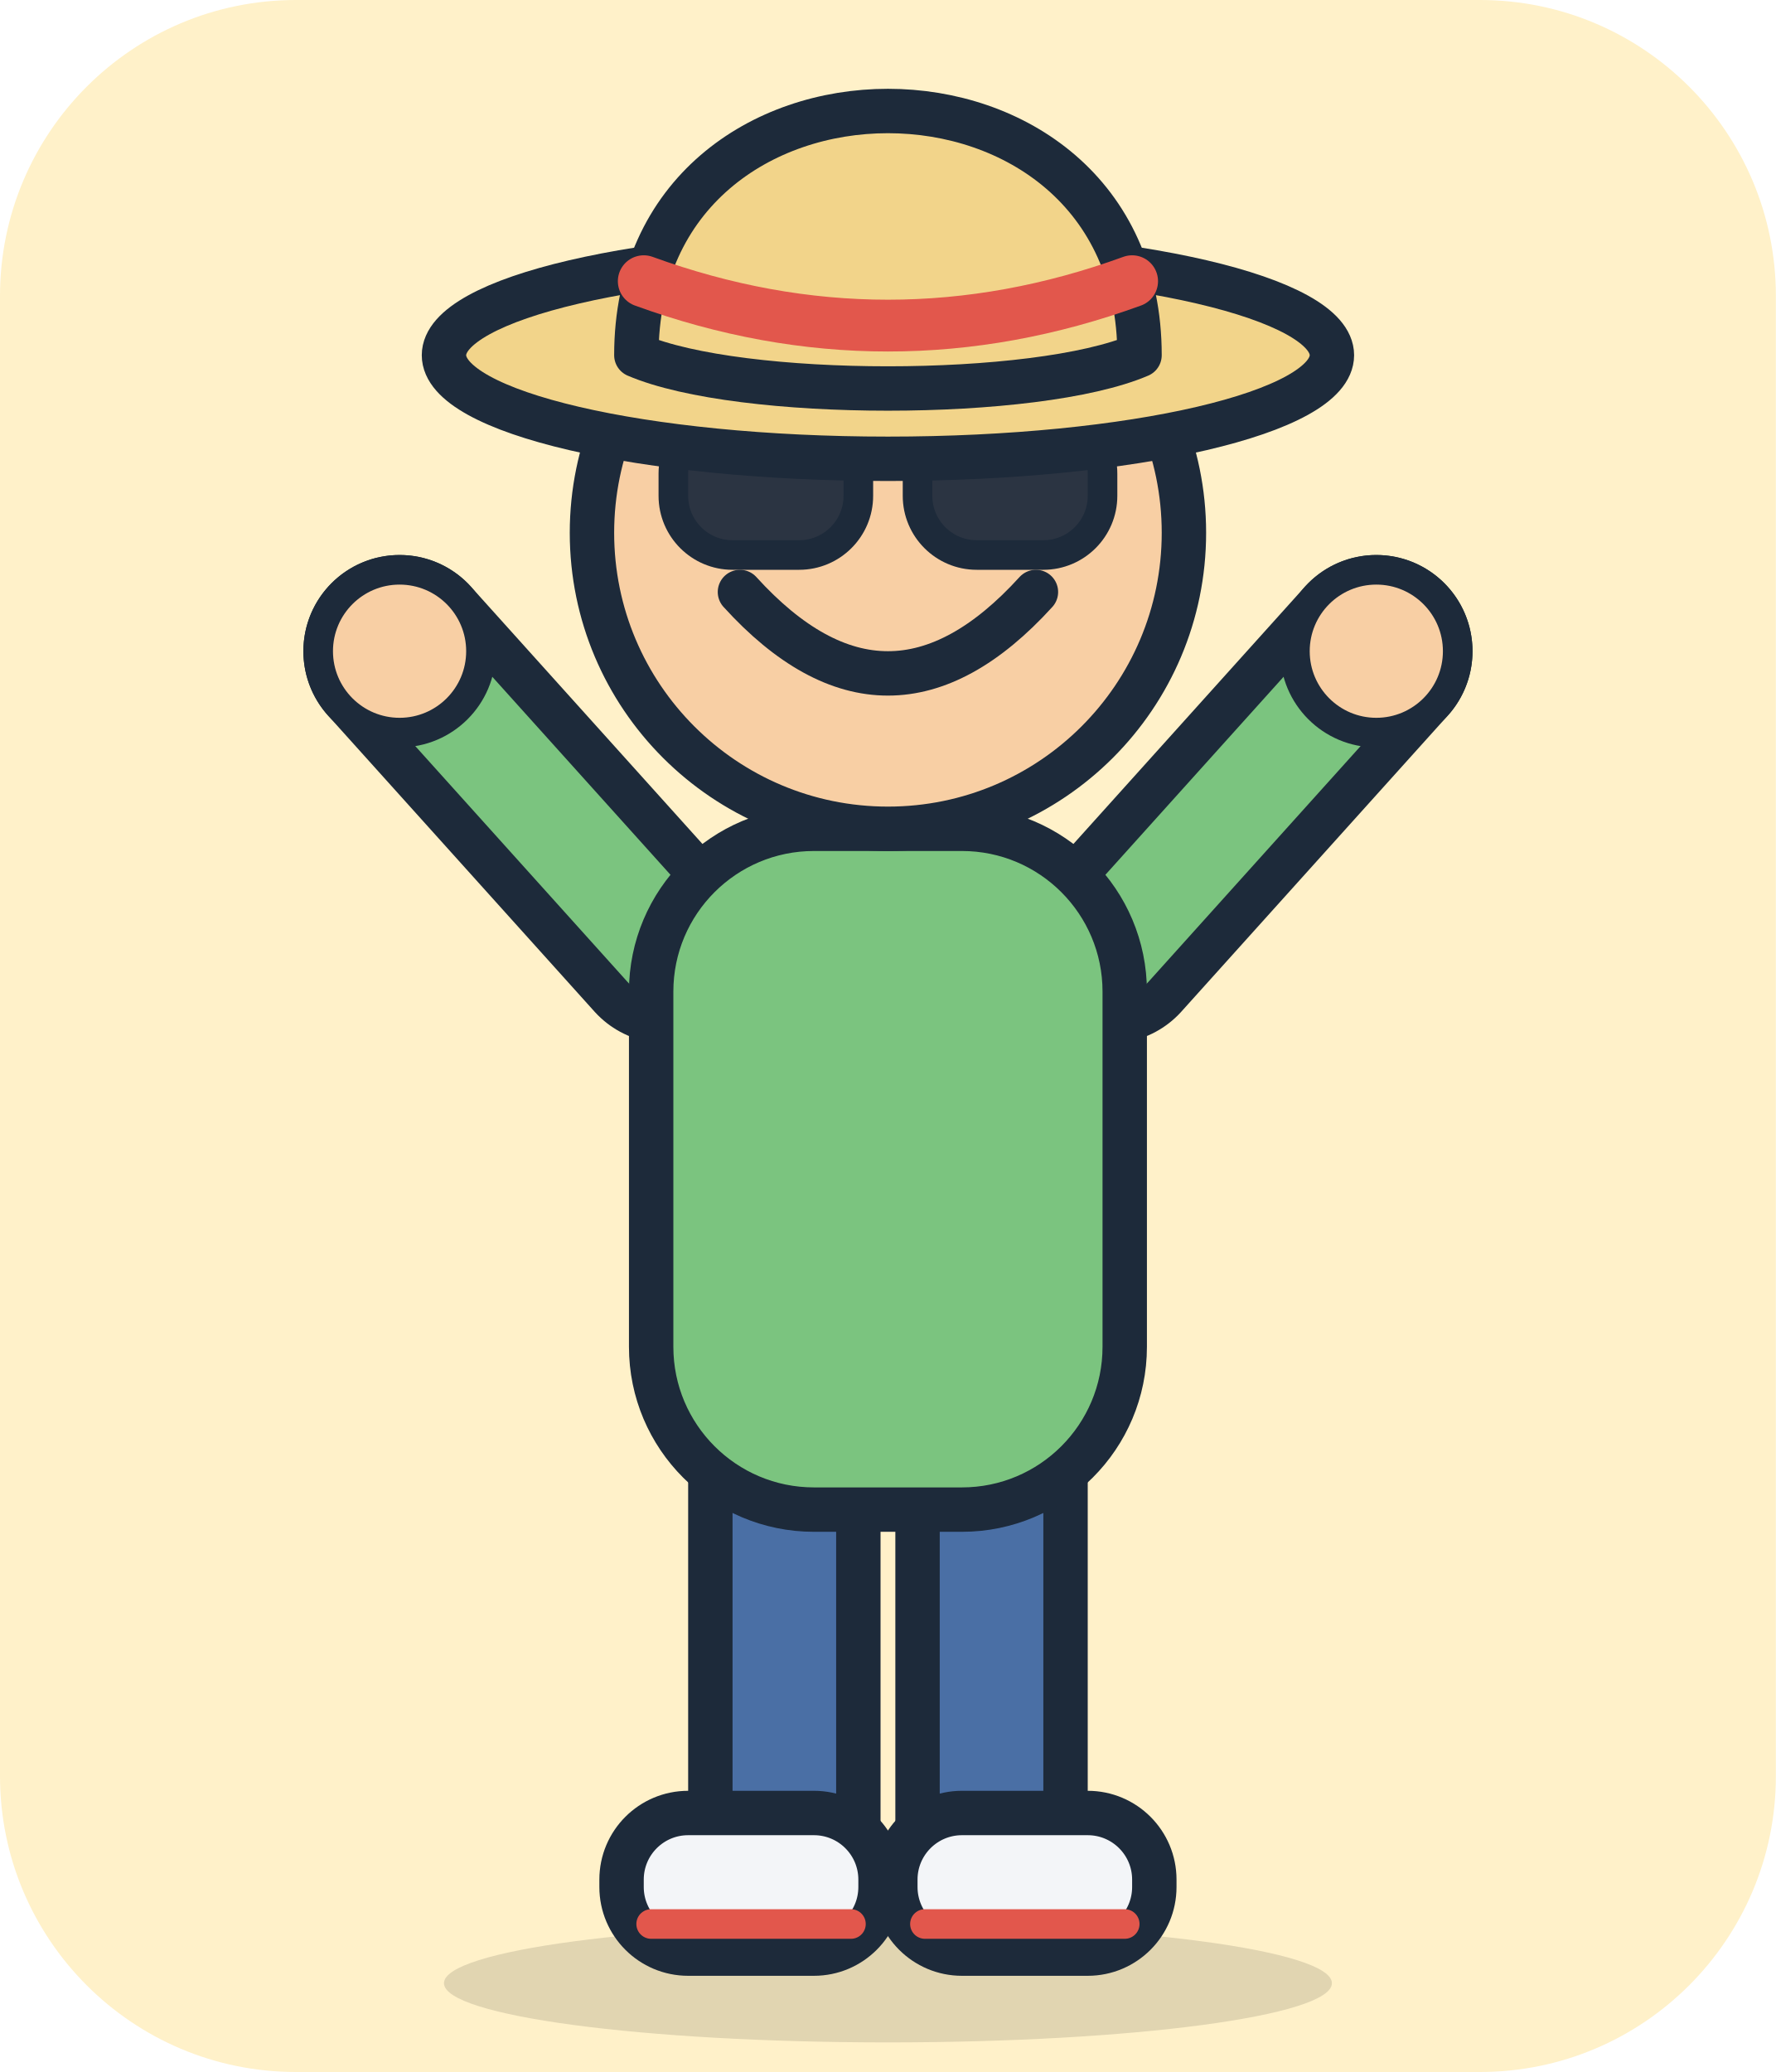
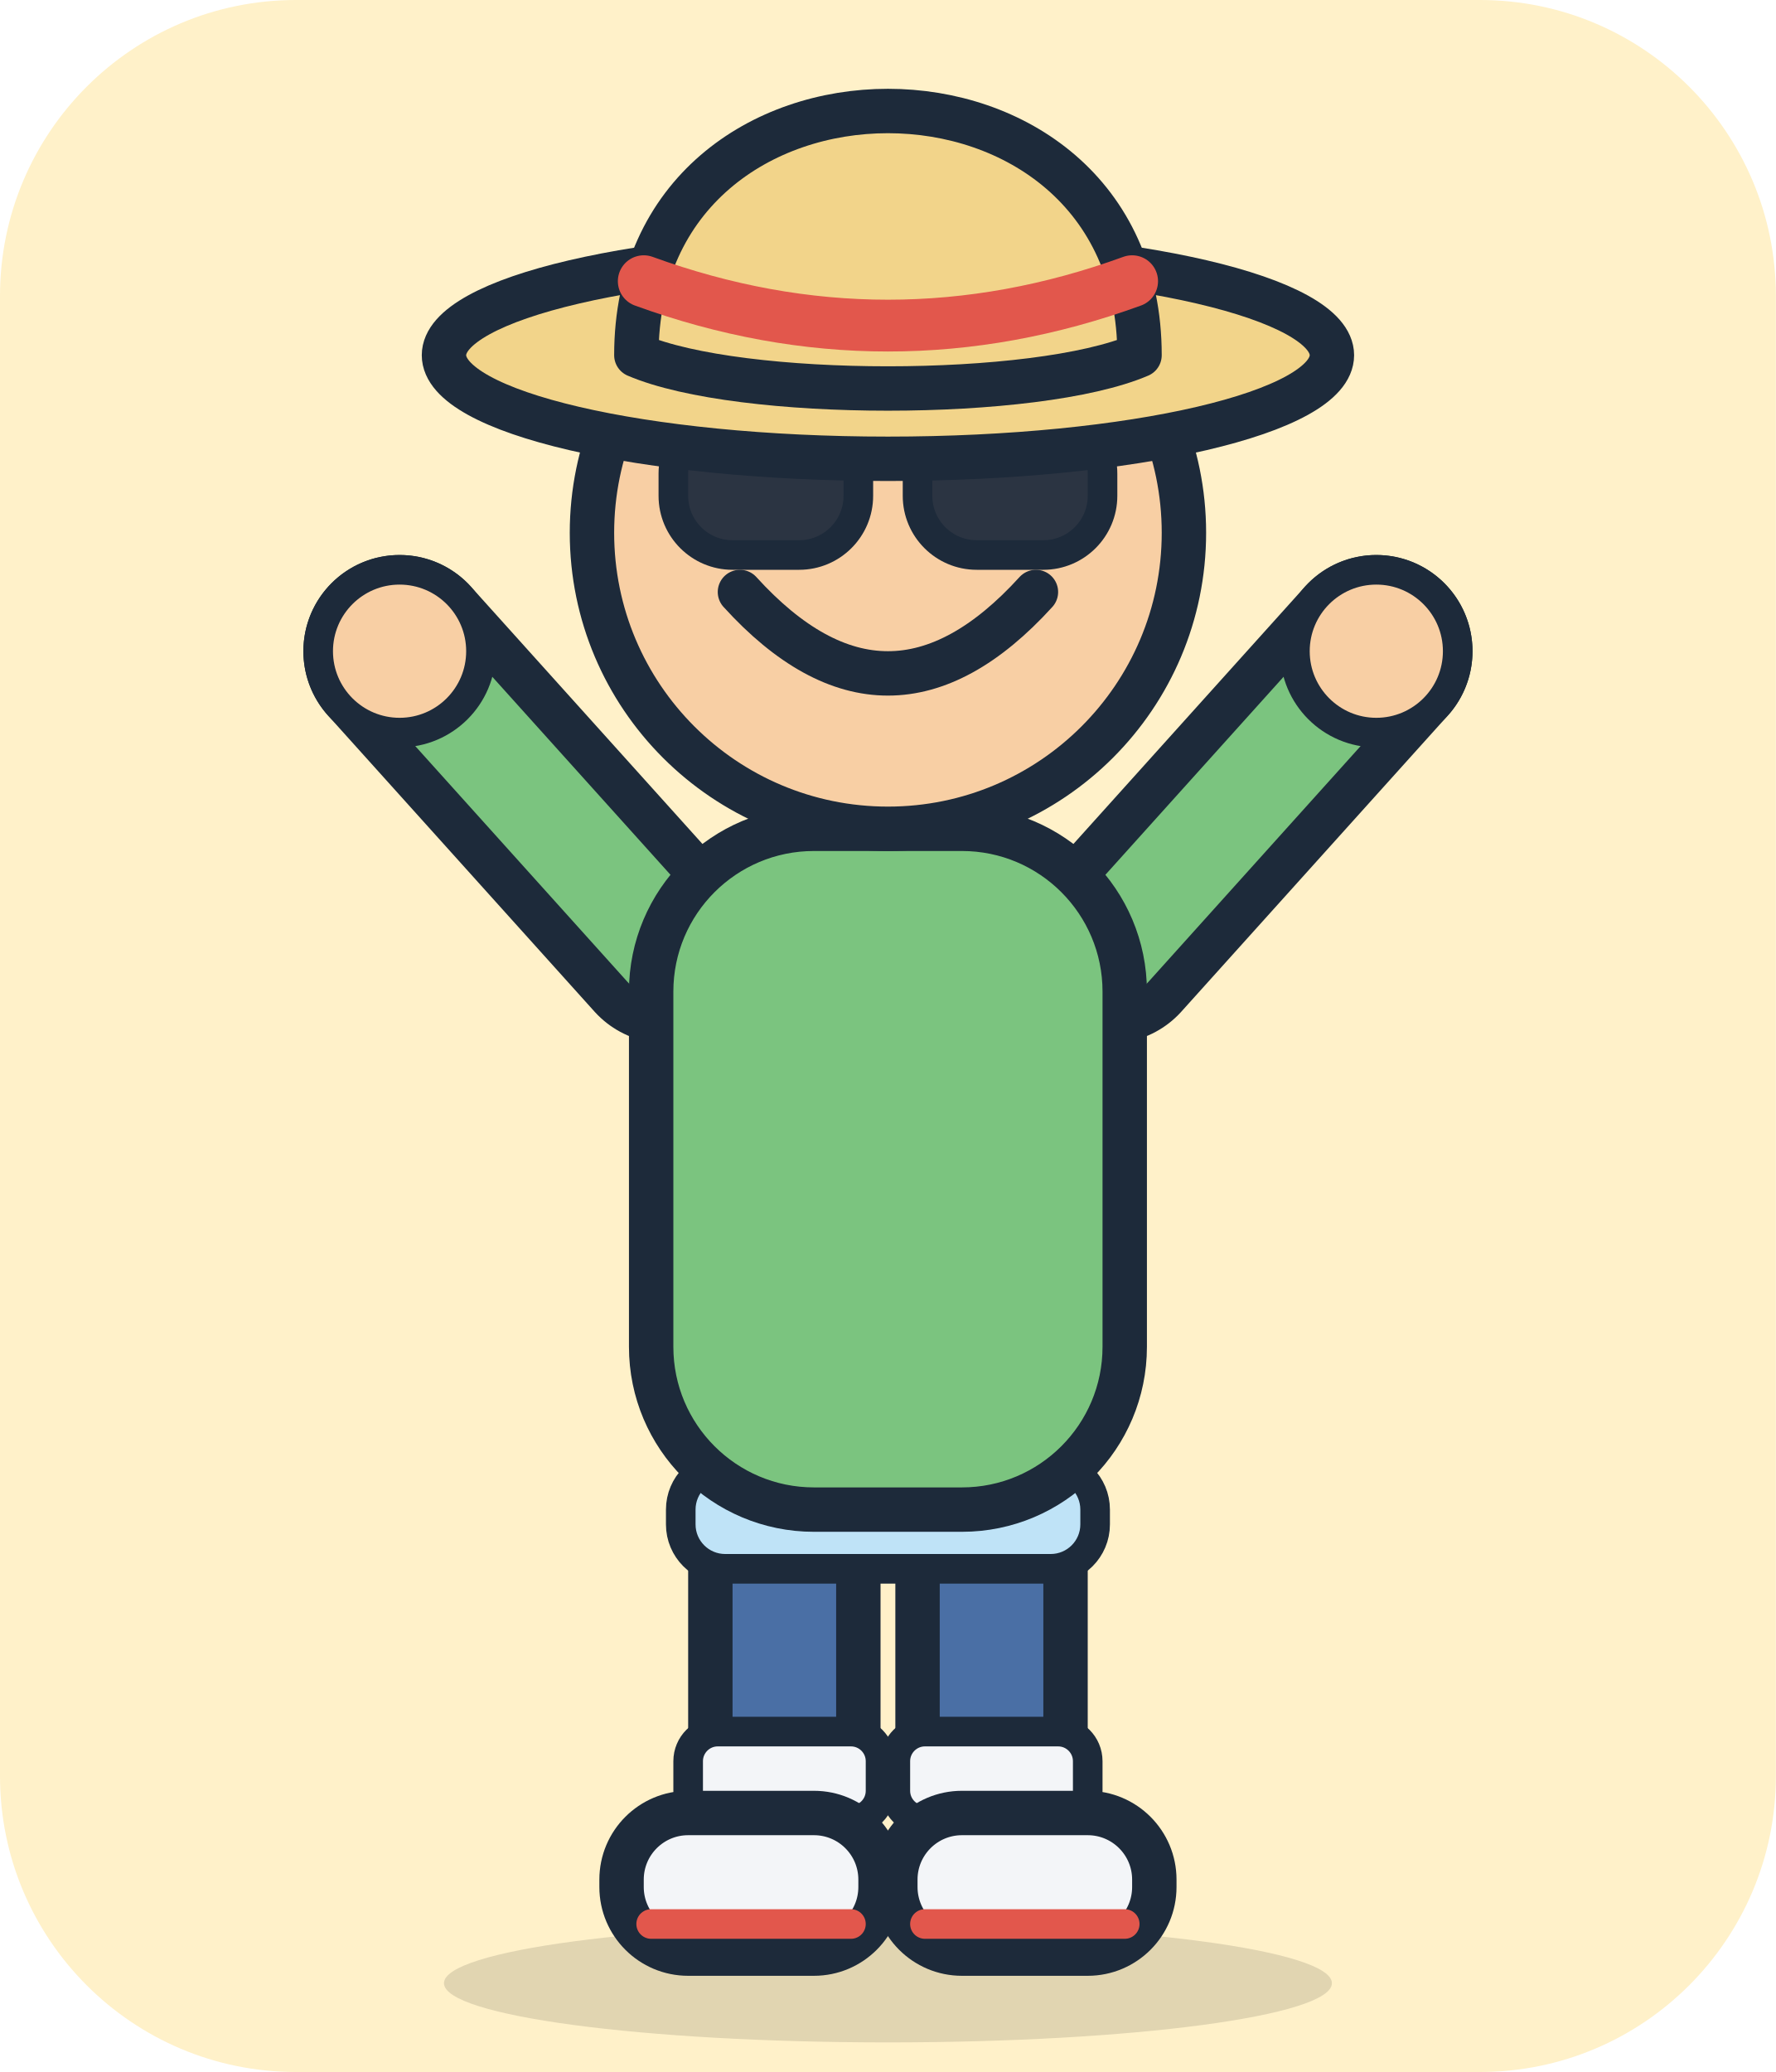
<svg xmlns="http://www.w3.org/2000/svg" viewBox="0 0 120 140" width="240" height="280" role="img">
  <rect width="120" height="140" rx="20" fill="#fff1c9" />
  <ellipse cx="60" cy="134" rx="30" ry="4" fill="rgba(0,0,0,.12)" />
  <g>
    <g>
      <path d="M53 100 V126" fill="none" stroke="#1d2a3a" stroke-width="13" stroke-linecap="round" />
      <path d="M53 100 V126" fill="none" stroke="#4a6fa5" stroke-width="7" stroke-linecap="round" />
      <path d="M67 100 V126" fill="none" stroke="#1d2a3a" stroke-width="13" stroke-linecap="round" />
      <path d="M67 100 V126" fill="none" stroke="#4a6fa5" stroke-width="7" stroke-linecap="round" />
+       <rect x="46" y="99" width="28" height="7" rx="3" fill="#bfe3f7" stroke="#1d2a3a" stroke-width="2" stroke-linecap="round" stroke-linejoin="round" />
+       <rect x="46.5" y="117" width="13" height="6" rx="2" fill="#f3f5f8" stroke="#1d2a3a" stroke-width="2" stroke-linecap="round" stroke-linejoin="round" />
+       <rect x="60.5" y="117" width="13" height="6" rx="2" fill="#f3f5f8" stroke="#1d2a3a" stroke-width="2" stroke-linecap="round" stroke-linejoin="round" />
      <rect x="42" y="122.5" width="17.5" height="9.5" rx="4.5" fill="#f3f5f8" stroke="#1d2a3a" stroke-width="3" stroke-linecap="round" stroke-linejoin="round" />
      <path d="M44 130 h13.5" fill="none" stroke="#e2574c" stroke-width="2" stroke-linecap="round" />
      <rect x="60.5" y="122.5" width="17.5" height="9.5" rx="4.5" fill="#f3f5f8" stroke="#1d2a3a" stroke-width="3" stroke-linecap="round" stroke-linejoin="round" />
      <path d="M62.5 130 h13.5" fill="none" stroke="#e2574c" stroke-width="2" stroke-linecap="round" />
      <path d="M45 64 L27 44" fill="none" stroke="#1d2a3a" stroke-width="13" stroke-linecap="round" />
      <path d="M45 64 L27 44" fill="none" stroke="#7bc47f" stroke-width="7" stroke-linecap="round" />
      <path d="M75 64 L93 44" fill="none" stroke="#1d2a3a" stroke-width="13" stroke-linecap="round" />
      <path d="M75 64 L93 44" fill="none" stroke="#7bc47f" stroke-width="7" stroke-linecap="round" />
      <rect x="44" y="56" width="32" height="46" rx="11" fill="#7bc47f" stroke="#1d2a3a" stroke-width="3" stroke-linecap="round" stroke-linejoin="round" />
      <circle cx="60" cy="36" r="20" fill="#f8cfa4" stroke="#1d2a3a" stroke-width="3" stroke-linecap="round" stroke-linejoin="round" />
      <rect x="45.5" y="28" width="12.5" height="9.5" rx="4" fill="#2b3442" stroke="#1d2a3a" stroke-width="2" stroke-linecap="round" stroke-linejoin="round" />
      <rect x="62" y="28" width="12.5" height="9.5" rx="4" fill="#2b3442" stroke="#1d2a3a" stroke-width="2" stroke-linecap="round" stroke-linejoin="round" />
      <path d="M58 31 h4" fill="none" stroke="#1d2a3a" stroke-width="2" stroke-linecap="round" stroke-linejoin="round" />
      <path d="M50 40 Q60 51 70 40" fill="none" stroke="#1d2a3a" stroke-width="3" stroke-linecap="round" stroke-linejoin="round" />
      <ellipse cx="60" cy="24" rx="30" ry="7" fill="#f2d48a" stroke="#1d2a3a" stroke-width="3" stroke-linecap="round" stroke-linejoin="round" />
      <path d="M43 24 C43 2 77 2 77 24 C70 27 50 27 43 24Z" fill="#f2d48a" stroke="#1d2a3a" stroke-width="3" stroke-linecap="round" stroke-linejoin="round" />
      <path d="M43.5 19 Q60 25 76.5 19" fill="none" stroke="#e2574c" stroke-width="3.5" stroke-linecap="round" />
      <circle cx="27" cy="44" r="5.5" fill="#f8cfa4" stroke="#1d2a3a" stroke-width="2" stroke-linecap="round" stroke-linejoin="round" />
      <circle cx="93" cy="44" r="5.5" fill="#f8cfa4" stroke="#1d2a3a" stroke-width="2" stroke-linecap="round" stroke-linejoin="round" />
    </g>
  </g>
</svg>
